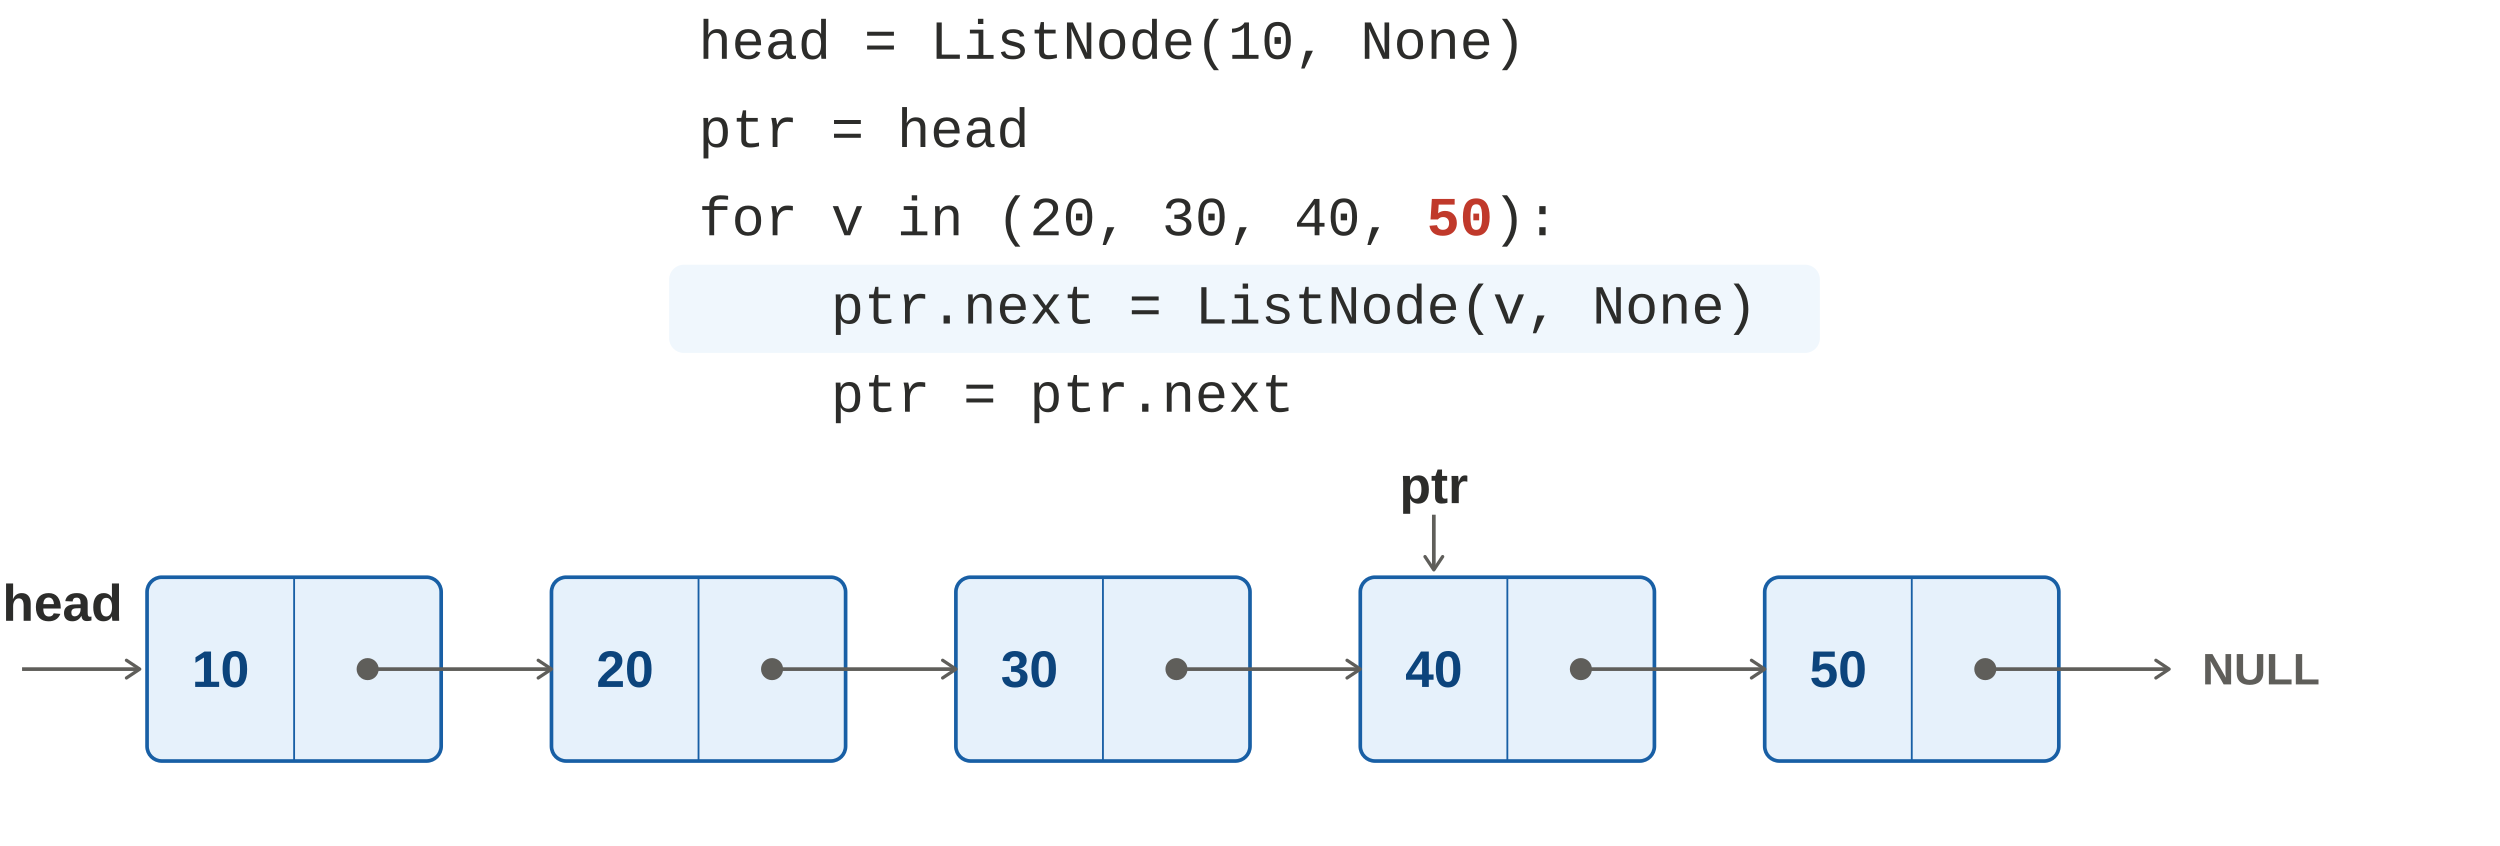
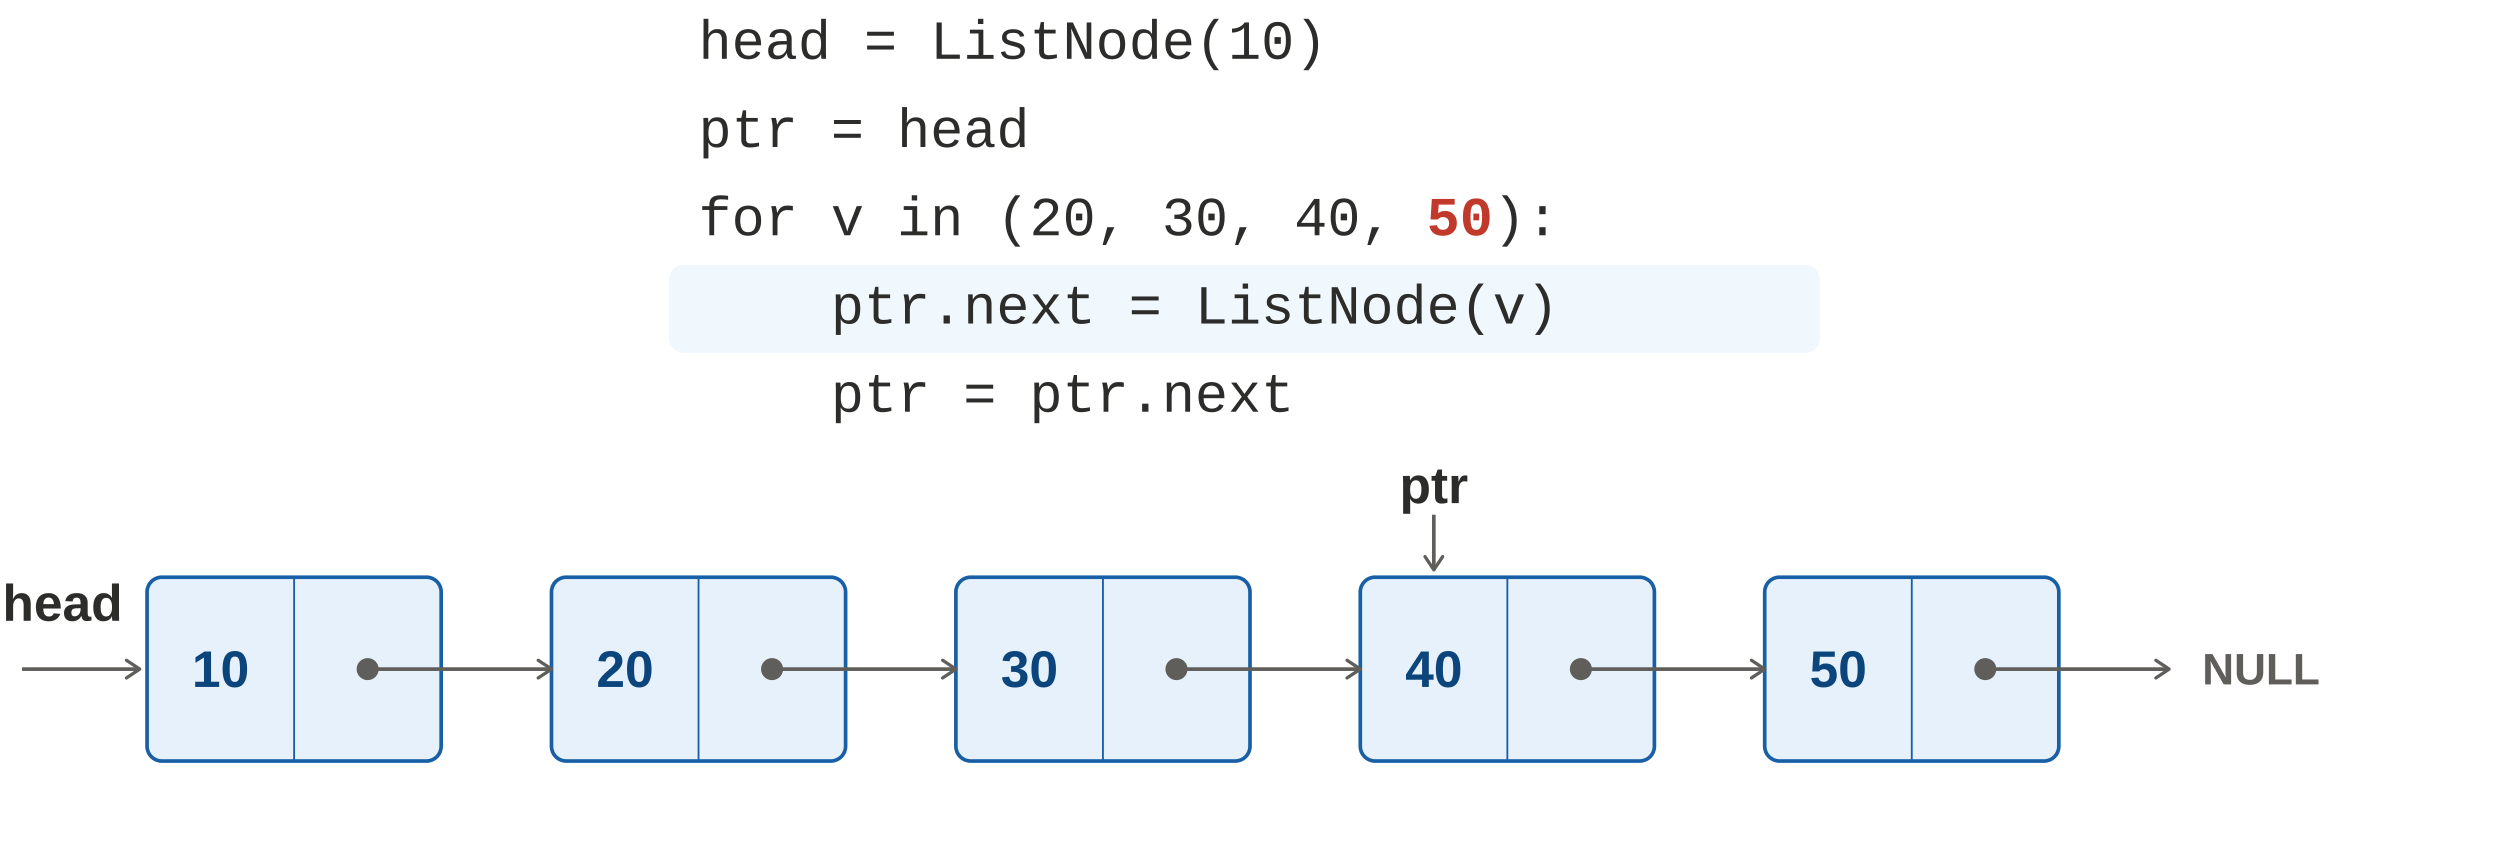
<svg xmlns="http://www.w3.org/2000/svg" width="680" height="230" viewBox="0 0 680 230">
  <defs>
    <marker id="arrow" viewBox="0 0 10 10" refX="8" refY="5" markerWidth="6" markerHeight="6" orient="auto-start-reverse">
      <path d="M2 1L8 5L2 9" fill="none" stroke="#5F5E5A" stroke-width="1.5" stroke-linecap="round" stroke-linejoin="round" />
    </marker>
  </defs>
  <rect x="182" y="72" width="313" height="24" rx="4" fill="#F0F7FD" />
-   <text x="190" y="12" font-family="Consolas, Menlo, 'Courier New', monospace" font-size="15" dominant-baseline="central" fill="#2C2C2A">head = ListNode(10, None)</text>
+   <text x="190" y="12" font-family="Consolas, Menlo, 'Courier New', monospace" font-size="15" dominant-baseline="central" fill="#2C2C2A">head = ListNode(10)</text>
  <text x="190" y="36" font-family="Consolas, Menlo, 'Courier New', monospace" font-size="15" dominant-baseline="central" fill="#2C2C2A">ptr = head</text>
  <text x="190" y="60" font-family="Consolas, Menlo, 'Courier New', monospace" font-size="15" dominant-baseline="central" fill="#2C2C2A">for v in (20, 30, 40, <tspan fill="#C0392B" font-weight="700">50</tspan>):</text>
-   <text x="226" y="84" font-family="Consolas, Menlo, 'Courier New', monospace" font-size="15" dominant-baseline="central" fill="#2C2C2A">ptr.next = ListNode(v, None)</text>
+   <text x="226" y="84" font-family="Consolas, Menlo, 'Courier New', monospace" font-size="15" dominant-baseline="central" fill="#2C2C2A">ptr.next = ListNode(v)</text>
  <text x="226" y="108" font-family="Consolas, Menlo, 'Courier New', monospace" font-size="15" dominant-baseline="central" fill="#2C2C2A">ptr = ptr.next</text>
  <text x="17" y="164" text-anchor="middle" dominant-baseline="central" font-family="Arial, Helvetica, sans-serif" font-size="14" font-weight="600" fill="#2C2C2A">head</text>
  <line x1="6" y1="182" x2="38" y2="182" stroke="#5F5E5A" stroke-width="1" marker-end="url(#arrow)" />
  <text x="390" y="132" text-anchor="middle" dominant-baseline="central" font-family="Arial, Helvetica, sans-serif" font-size="14" font-weight="600" fill="#2C2C2A">ptr</text>
  <line x1="390" y1="140" x2="390" y2="155" stroke="#5F5E5A" stroke-width="1" marker-end="url(#arrow)" />
  <rect x="40" y="157" width="80" height="50" rx="4" fill="#E6F1FB" stroke="#185FA5" stroke-width="1" />
  <line x1="80" y1="157" x2="80" y2="207" stroke="#185FA5" stroke-width="0.5" />
  <text x="60" y="182" text-anchor="middle" dominant-baseline="central" font-family="Arial, Helvetica, sans-serif" font-size="14" font-weight="600" fill="#0C447C">10</text>
  <rect x="150" y="157" width="80" height="50" rx="4" fill="#E6F1FB" stroke="#185FA5" stroke-width="1" />
  <line x1="190" y1="157" x2="190" y2="207" stroke="#185FA5" stroke-width="0.5" />
  <text x="170" y="182" text-anchor="middle" dominant-baseline="central" font-family="Arial, Helvetica, sans-serif" font-size="14" font-weight="600" fill="#0C447C">20</text>
  <rect x="260" y="157" width="80" height="50" rx="4" fill="#E6F1FB" stroke="#185FA5" stroke-width="1" />
  <line x1="300" y1="157" x2="300" y2="207" stroke="#185FA5" stroke-width="0.5" />
  <text x="280" y="182" text-anchor="middle" dominant-baseline="central" font-family="Arial, Helvetica, sans-serif" font-size="14" font-weight="600" fill="#0C447C">30</text>
  <rect x="370" y="157" width="80" height="50" rx="4" fill="#E6F1FB" stroke="#185FA5" stroke-width="1" />
  <line x1="410" y1="157" x2="410" y2="207" stroke="#185FA5" stroke-width="0.5" />
  <text x="390" y="182" text-anchor="middle" dominant-baseline="central" font-family="Arial, Helvetica, sans-serif" font-size="14" font-weight="600" fill="#0C447C">40</text>
  <rect x="480" y="157" width="80" height="50" rx="4" fill="#E6F1FB" stroke="#185FA5" stroke-width="1" />
  <line x1="520" y1="157" x2="520" y2="207" stroke="#185FA5" stroke-width="0.5" />
  <text x="500" y="182" text-anchor="middle" dominant-baseline="central" font-family="Arial, Helvetica, sans-serif" font-size="14" font-weight="600" fill="#0C447C">50</text>
  <text x="615" y="182" text-anchor="middle" dominant-baseline="central" font-family="Arial, Helvetica, sans-serif" font-size="12" font-weight="600" fill="#5F5E5A">NULL</text>
  <circle cx="100" cy="182" r="3" fill="#5F5E5A" />
  <line x1="100" y1="182" x2="150" y2="182" stroke="#5F5E5A" stroke-width="1" marker-end="url(#arrow)" />
  <circle cx="210" cy="182" r="3" fill="#5F5E5A" />
  <line x1="210" y1="182" x2="260" y2="182" stroke="#5F5E5A" stroke-width="1" marker-end="url(#arrow)" />
  <circle cx="320" cy="182" r="3" fill="#5F5E5A" />
  <line x1="320" y1="182" x2="370" y2="182" stroke="#5F5E5A" stroke-width="1" marker-end="url(#arrow)" />
  <circle cx="430" cy="182" r="3" fill="#5F5E5A" />
  <line x1="430" y1="182" x2="480" y2="182" stroke="#5F5E5A" stroke-width="1" marker-end="url(#arrow)" />
  <circle cx="540" cy="182" r="3" fill="#5F5E5A" />
  <line x1="540" y1="182" x2="590" y2="182" stroke="#5F5E5A" stroke-width="1" marker-end="url(#arrow)" />
</svg>
